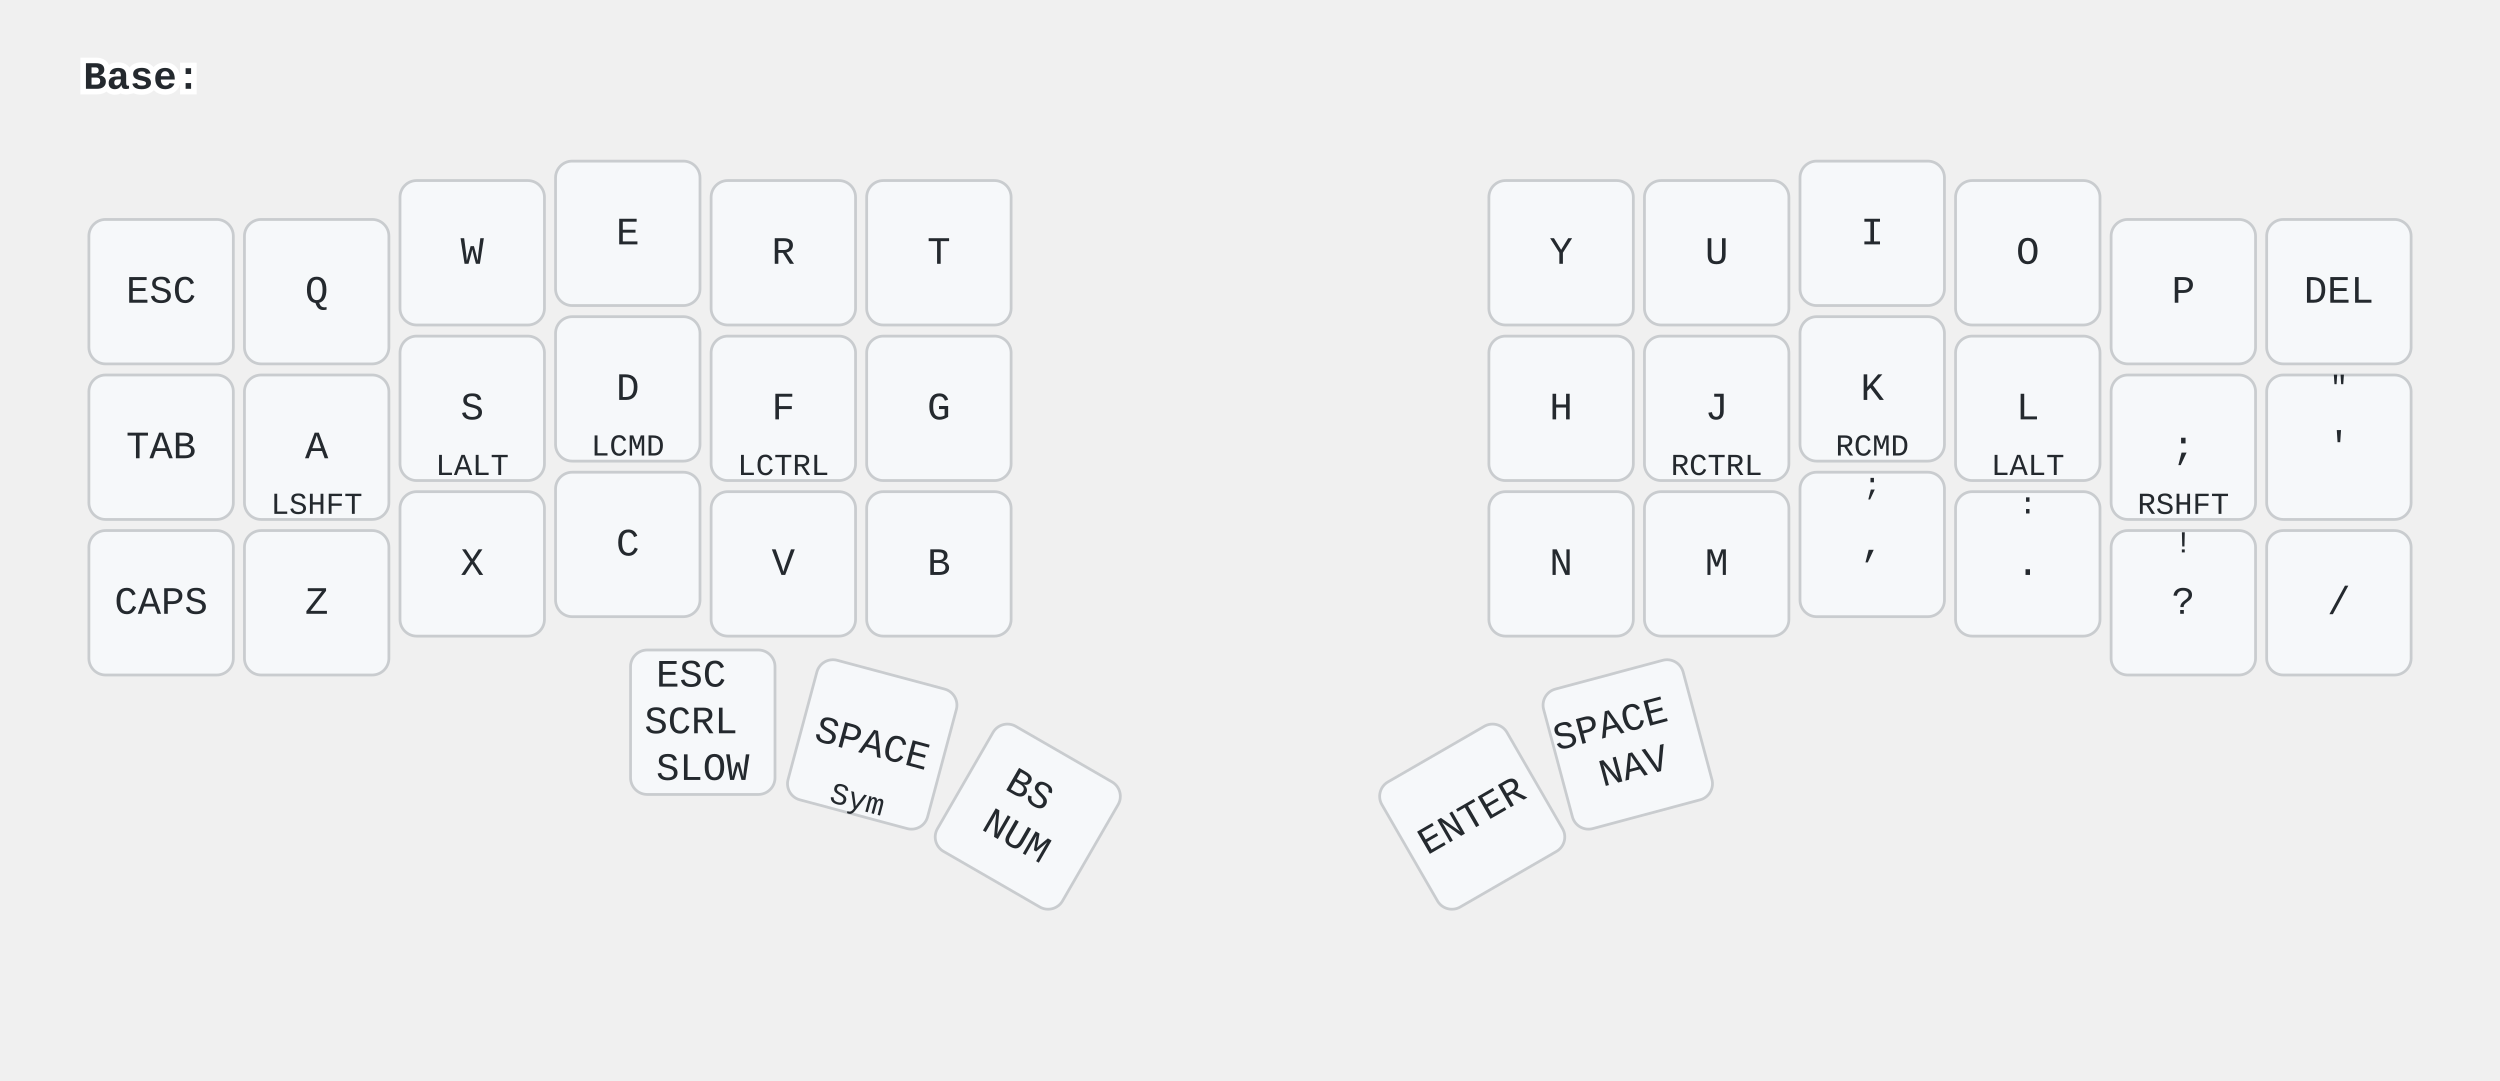
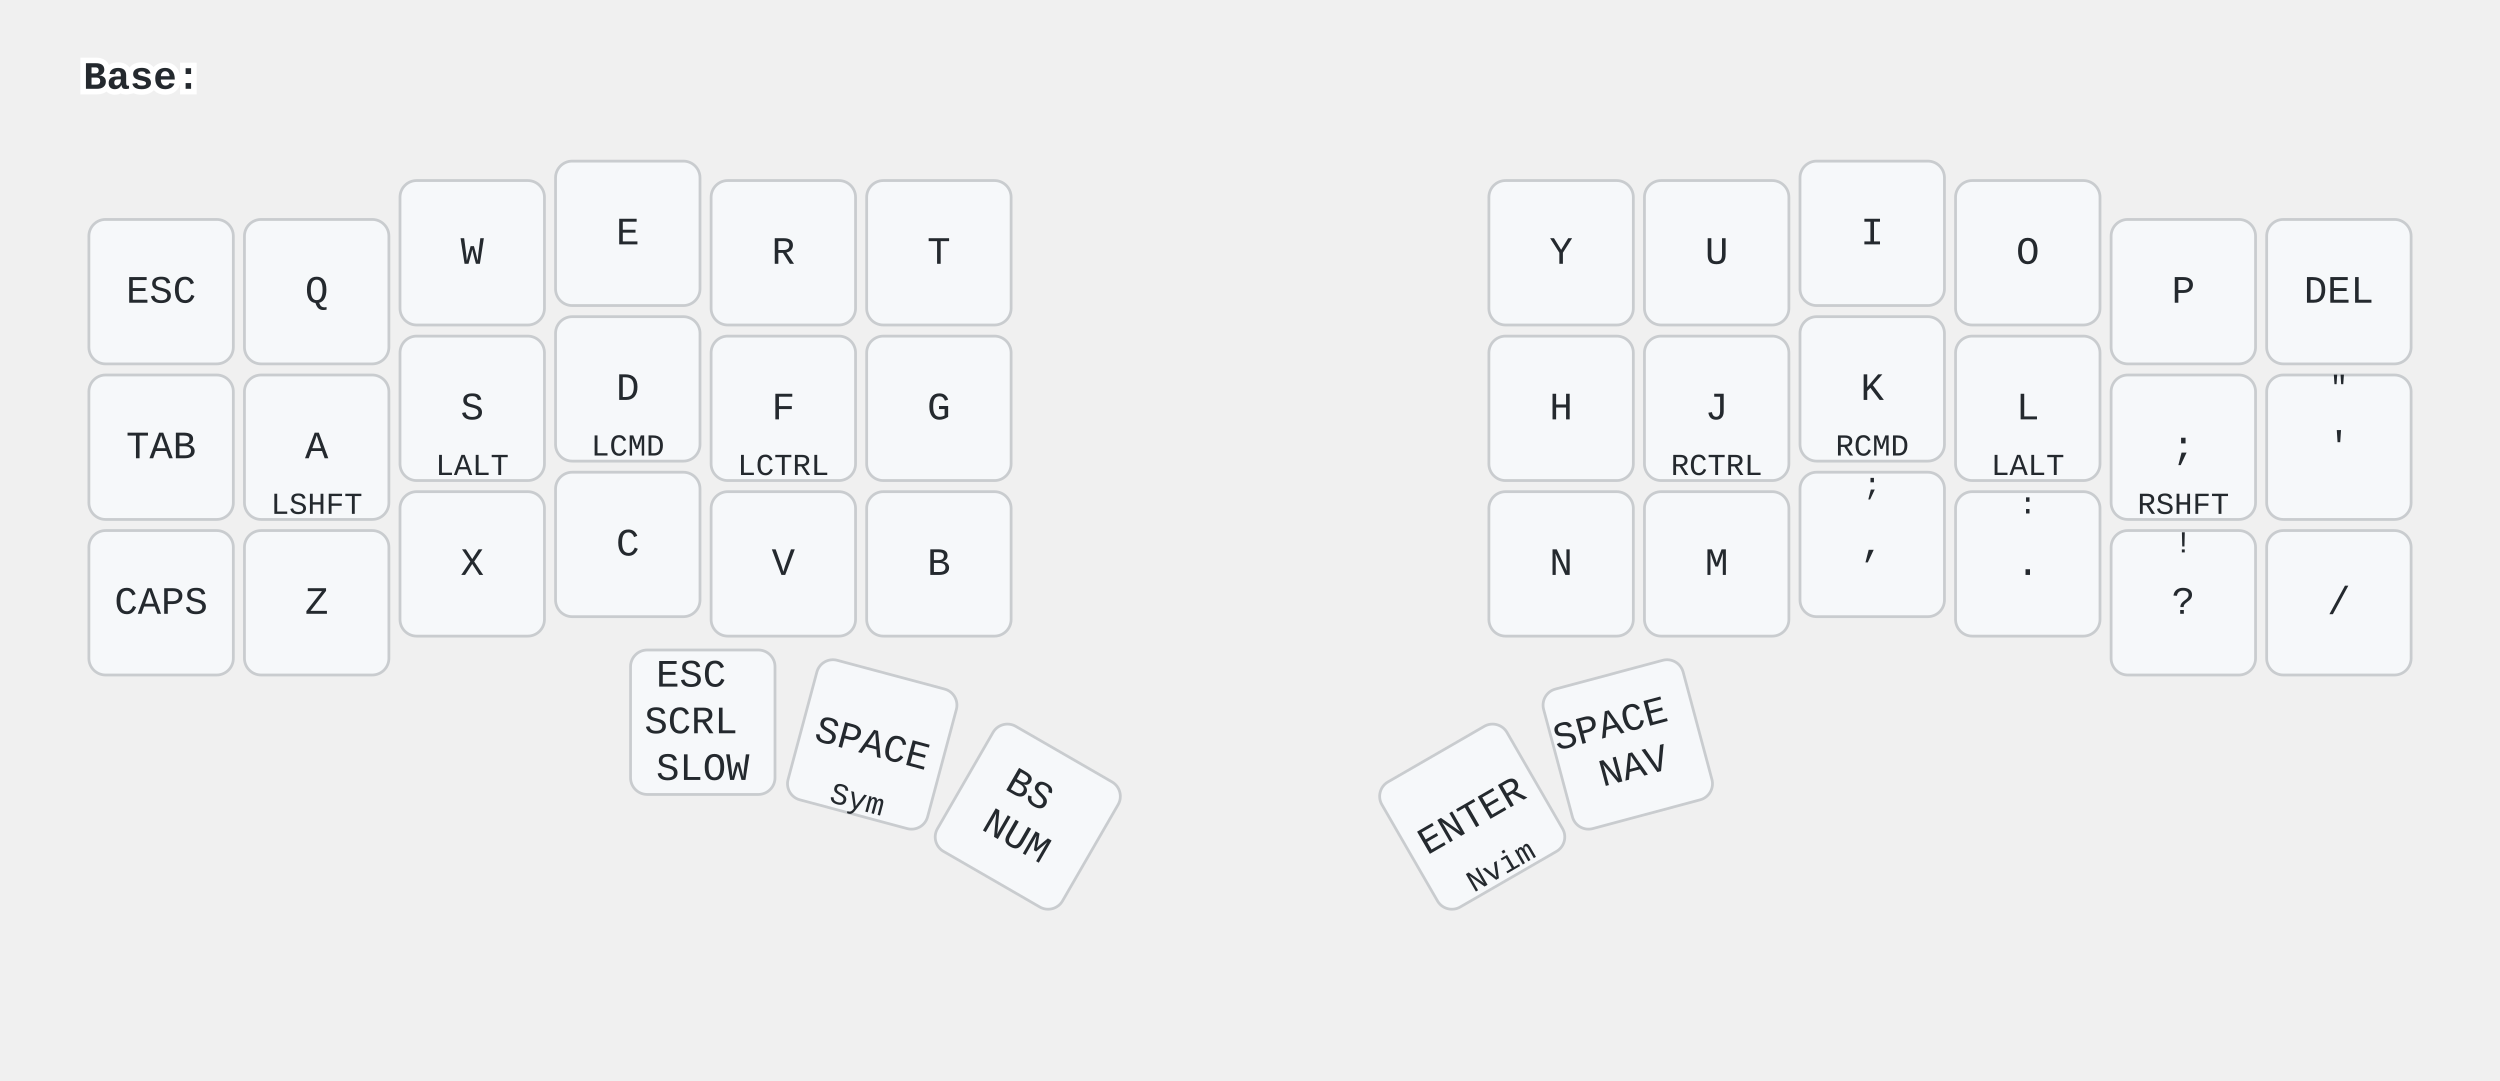
<svg xmlns="http://www.w3.org/2000/svg" width="900" height="389" viewBox="0 0 900 389" class="keymap">
  <style>/* inherit to force styles through use tags */
svg path {
    fill: inherit;
}

/* font and background color specifications */
svg.keymap {
    font-family: SFMono-Regular,Consolas,Liberation Mono,Menlo,monospace;
    font-size: 14px;
    font-kerning: normal;
    text-rendering: optimizeLegibility;
    fill: #24292e;
}

/* default key styling */
rect.key {
    fill: #f6f8fa;
}

rect.key, rect.combo {
    stroke: #c9cccf;
    stroke-width: 1;
}

/* default key side styling, only used is draw_key_sides is set */
rect.side {
    filter: brightness(90%);
}

/* color accent for combo boxes */
rect.combo, rect.combo-separate {
    fill: #cdf;
}

/* color accent for held keys */
rect.held, rect.combo.held {
    fill: #fdd;
}

/* color accent for ghost (optional) keys */
rect.ghost, rect.combo.ghost {
    stroke-dasharray: 4, 4;
    stroke-width: 2;
}

text {
    text-anchor: middle;
    dominant-baseline: middle;
}

/* styling for layer labels */
text.label {
    font-weight: bold;
    text-anchor: start;
    stroke: white;
    stroke-width: 4;
    paint-order: stroke;
}

/* styling for optional footer */
text.footer {
    text-anchor: end;
    dominant-baseline: auto;
    stroke: white;
    stroke-width: 4;
    paint-order: stroke;
}

/* styling for combo tap, and key non-tap label text */
text.combo, text.hold, text.shifted, text.left, text.right {
    font-size: 11px;
}

text.hold {
    text-anchor: middle;
    dominant-baseline: auto;
}

text.shifted {
    text-anchor: middle;
    dominant-baseline: hanging;
}

text.left {
    text-anchor: start;
}

text.right {
    text-anchor: end;
}

text.layer-activator {
    text-decoration: underline;
}

/* styling for hold/shifted label text in combo box */
text.combo.hold, text.combo.shifted, text.combo.left, text.combo.right {
    font-size: 8px;
}

/* lighter symbol for transparent keys */
text.trans {
    fill: #7b7e81;
}

/* styling for combo dendrons */
path.combo {
    stroke-width: 1;
    stroke: gray;
    fill: none;
}

/* Start Tabler Icons Cleanup */
/* cannot use height/width with glyphs */
.icon-tabler &gt; path {
    fill: inherit;
    stroke: inherit;
    stroke-width: 2;
}
/* hide tabler's default box */
.icon-tabler &gt; path[stroke="none"][fill="none"] {
    visibility: hidden;
}
/* End Tabler Icons Cleanup */

@media (prefers-color-scheme: dark) {
svg.keymap { fill: #d1d6db; }
rect.key { fill: #3f4750; }
rect.key, rect.combo { stroke: #60666c; }
rect.combo, rect.combo-separate { fill: #1f3d7a; }
rect.held, rect.combo.held { fill: #854747; }
text.label, text.footer { stroke: black; }
text.trans { fill: #7e8184; }
path.combo { stroke: #7f7f7f; }

}</style>
  <g transform="translate(30, 0)" class="layer-Base">
    <text x="0" y="28" class="label" id="Base">Base:</text>
    <g transform="translate(0, 56)">
      <g transform="translate(28, 49)" class="key keypos-0">
        <rect rx="6" ry="6" x="-26" y="-26" width="52" height="52" class="key" />
        <text x="0" y="0" class="key tap">ESC</text>
      </g>
      <g transform="translate(84, 49)" class="key keypos-1">
        <rect rx="6" ry="6" x="-26" y="-26" width="52" height="52" class="key" />
        <text x="0" y="0" class="key tap">Q</text>
      </g>
      <g transform="translate(140, 35)" class="key keypos-2">
        <rect rx="6" ry="6" x="-26" y="-26" width="52" height="52" class="key" />
        <text x="0" y="0" class="key tap">W</text>
      </g>
      <g transform="translate(196, 28)" class="key keypos-3">
        <rect rx="6" ry="6" x="-26" y="-26" width="52" height="52" class="key" />
        <text x="0" y="0" class="key tap">E</text>
      </g>
      <g transform="translate(252, 35)" class="key keypos-4">
        <rect rx="6" ry="6" x="-26" y="-26" width="52" height="52" class="key" />
        <text x="0" y="0" class="key tap">R</text>
      </g>
      <g transform="translate(308, 35)" class="key keypos-5">
        <rect rx="6" ry="6" x="-26" y="-26" width="52" height="52" class="key" />
        <text x="0" y="0" class="key tap">T</text>
      </g>
      <g transform="translate(532, 35)" class="key keypos-6">
        <rect rx="6" ry="6" x="-26" y="-26" width="52" height="52" class="key" />
        <text x="0" y="0" class="key tap">Y</text>
      </g>
      <g transform="translate(588, 35)" class="key keypos-7">
        <rect rx="6" ry="6" x="-26" y="-26" width="52" height="52" class="key" />
        <text x="0" y="0" class="key tap">U</text>
      </g>
      <g transform="translate(644, 28)" class="key keypos-8">
        <rect rx="6" ry="6" x="-26" y="-26" width="52" height="52" class="key" />
        <text x="0" y="0" class="key tap">I</text>
      </g>
      <g transform="translate(700, 35)" class="key keypos-9">
        <rect rx="6" ry="6" x="-26" y="-26" width="52" height="52" class="key" />
        <text x="0" y="0" class="key tap">O</text>
      </g>
      <g transform="translate(756, 49)" class="key keypos-10">
        <rect rx="6" ry="6" x="-26" y="-26" width="52" height="52" class="key" />
        <text x="0" y="0" class="key tap">P</text>
      </g>
      <g transform="translate(812, 49)" class="key keypos-11">
        <rect rx="6" ry="6" x="-26" y="-26" width="52" height="52" class="key" />
        <text x="0" y="0" class="key tap">DEL</text>
      </g>
      <g transform="translate(28, 105)" class="key keypos-12">
        <rect rx="6" ry="6" x="-26" y="-26" width="52" height="52" class="key" />
        <text x="0" y="0" class="key tap">TAB</text>
      </g>
      <g transform="translate(84, 105)" class="key keypos-13">
        <rect rx="6" ry="6" x="-26" y="-26" width="52" height="52" class="key" />
        <text x="0" y="0" class="key tap">A</text>
        <text x="0" y="24" class="key hold">LSHFT</text>
      </g>
      <g transform="translate(140, 91)" class="key keypos-14">
        <rect rx="6" ry="6" x="-26" y="-26" width="52" height="52" class="key" />
        <text x="0" y="0" class="key tap">S</text>
        <text x="0" y="24" class="key hold">LALT</text>
      </g>
      <g transform="translate(196, 84)" class="key keypos-15">
        <rect rx="6" ry="6" x="-26" y="-26" width="52" height="52" class="key" />
        <text x="0" y="0" class="key tap">D</text>
        <text x="0" y="24" class="key hold">LCMD</text>
      </g>
      <g transform="translate(252, 91)" class="key keypos-16">
        <rect rx="6" ry="6" x="-26" y="-26" width="52" height="52" class="key" />
        <text x="0" y="0" class="key tap">F</text>
        <text x="0" y="24" class="key hold">LCTRL</text>
      </g>
      <g transform="translate(308, 91)" class="key keypos-17">
        <rect rx="6" ry="6" x="-26" y="-26" width="52" height="52" class="key" />
        <text x="0" y="0" class="key tap">G</text>
      </g>
      <g transform="translate(532, 91)" class="key keypos-18">
        <rect rx="6" ry="6" x="-26" y="-26" width="52" height="52" class="key" />
        <text x="0" y="0" class="key tap">H</text>
      </g>
      <g transform="translate(588, 91)" class="key keypos-19">
        <rect rx="6" ry="6" x="-26" y="-26" width="52" height="52" class="key" />
        <text x="0" y="0" class="key tap">J</text>
        <text x="0" y="24" class="key hold">RCTRL</text>
      </g>
      <g transform="translate(644, 84)" class="key keypos-20">
        <rect rx="6" ry="6" x="-26" y="-26" width="52" height="52" class="key" />
        <text x="0" y="0" class="key tap">K</text>
        <text x="0" y="24" class="key hold">RCMD</text>
      </g>
      <g transform="translate(700, 91)" class="key keypos-21">
        <rect rx="6" ry="6" x="-26" y="-26" width="52" height="52" class="key" />
        <text x="0" y="0" class="key tap">L</text>
        <text x="0" y="24" class="key hold">LALT</text>
      </g>
      <g transform="translate(756, 105)" class="key keypos-22">
        <rect rx="6" ry="6" x="-26" y="-26" width="52" height="52" class="key" />
        <text x="0" y="0" class="key tap">;</text>
        <text x="0" y="24" class="key hold">RSHFT</text>
      </g>
      <g transform="translate(812, 105)" class="key keypos-23">
        <rect rx="6" ry="6" x="-26" y="-26" width="52" height="52" class="key" />
        <text x="0" y="0" class="key tap">'</text>
        <text x="0" y="-24" class="key shifted">"</text>
      </g>
      <g transform="translate(28, 161)" class="key keypos-24">
        <rect rx="6" ry="6" x="-26" y="-26" width="52" height="52" class="key" />
        <text x="0" y="0" class="key tap">CAPS</text>
      </g>
      <g transform="translate(84, 161)" class="key keypos-25">
        <rect rx="6" ry="6" x="-26" y="-26" width="52" height="52" class="key" />
        <text x="0" y="0" class="key tap">Z</text>
      </g>
      <g transform="translate(140, 147)" class="key keypos-26">
        <rect rx="6" ry="6" x="-26" y="-26" width="52" height="52" class="key" />
        <text x="0" y="0" class="key tap">X</text>
      </g>
      <g transform="translate(196, 140)" class="key keypos-27">
        <rect rx="6" ry="6" x="-26" y="-26" width="52" height="52" class="key" />
        <text x="0" y="0" class="key tap">C</text>
      </g>
      <g transform="translate(252, 147)" class="key keypos-28">
        <rect rx="6" ry="6" x="-26" y="-26" width="52" height="52" class="key" />
        <text x="0" y="0" class="key tap">V</text>
      </g>
      <g transform="translate(308, 147)" class="key keypos-29">
        <rect rx="6" ry="6" x="-26" y="-26" width="52" height="52" class="key" />
        <text x="0" y="0" class="key tap">B</text>
      </g>
      <g transform="translate(532, 147)" class="key keypos-30">
        <rect rx="6" ry="6" x="-26" y="-26" width="52" height="52" class="key" />
        <text x="0" y="0" class="key tap">N</text>
      </g>
      <g transform="translate(588, 147)" class="key keypos-31">
        <rect rx="6" ry="6" x="-26" y="-26" width="52" height="52" class="key" />
        <text x="0" y="0" class="key tap">M</text>
      </g>
      <g transform="translate(644, 140)" class="key keypos-32">
        <rect rx="6" ry="6" x="-26" y="-26" width="52" height="52" class="key" />
        <text x="0" y="0" class="key tap">,</text>
        <text x="0" y="-24" class="key shifted">;</text>
      </g>
      <g transform="translate(700, 147)" class="key keypos-33">
        <rect rx="6" ry="6" x="-26" y="-26" width="52" height="52" class="key" />
        <text x="0" y="0" class="key tap">.</text>
        <text x="0" y="-24" class="key shifted">:</text>
      </g>
      <g transform="translate(756, 161)" class="key keypos-34">
        <rect rx="6" ry="6" x="-26" y="-26" width="52" height="52" class="key" />
        <text x="0" y="0" class="key tap">?</text>
        <text x="0" y="-24" class="key shifted">!</text>
      </g>
      <g transform="translate(812, 161)" class="key keypos-35">
        <rect rx="6" ry="6" x="-26" y="-26" width="52" height="52" class="key" />
        <text x="0" y="0" class="key tap">/</text>
      </g>
      <g transform="translate(223, 204)" class="key keypos-36">
        <rect rx="6" ry="6" x="-26" y="-26" width="52" height="52" class="key" />
        <text x="0" y="0" class="key tap">
          <tspan x="0" dy="-1.2em">ESC</tspan>
          <tspan x="0" dy="1.2em">SCRL</tspan>
          <tspan x="0" dy="1.2em">SLOW</tspan>
        </text>
      </g>
      <g transform="translate(284, 212) rotate(15.0)" class="key keypos-37">
        <rect rx="6" ry="6" x="-26" y="-26" width="52" height="52" class="key" />
        <text x="0" y="0" class="key tap">SPACE</text>
        <text x="0" y="24" class="key hold">Sym</text>
      </g>
      <g transform="translate(340, 238) rotate(30.0)" class="key keypos-38">
        <rect rx="6" ry="6" x="-26" y="-26" width="52" height="52" class="key" />
        <text x="0" y="0" class="key tap">
          <tspan x="0" dy="-0.6em">BS</tspan>
          <tspan x="0" dy="1.2em">NUM</tspan>
        </text>
      </g>
      <g transform="translate(500, 238) rotate(-30.0)" class="key keypos-39">
        <rect rx="6" ry="6" x="-26" y="-26" width="52" height="52" class="key" />
        <text x="0" y="0" class="key tap">ENTER</text>
+         <text x="0" y="24" class="key hold">Nvim</text>
      </g>
      <g transform="translate(556, 212) rotate(-15.0)" class="key keypos-40">
        <rect rx="6" ry="6" x="-26" y="-26" width="52" height="52" class="key" />
        <text x="0" y="0" class="key tap">
          <tspan x="0" dy="-0.6em">SPACE</tspan>
          <tspan x="0" dy="1.2em">NAV</tspan>
        </text>
      </g>
    </g>
  </g>
</svg>
